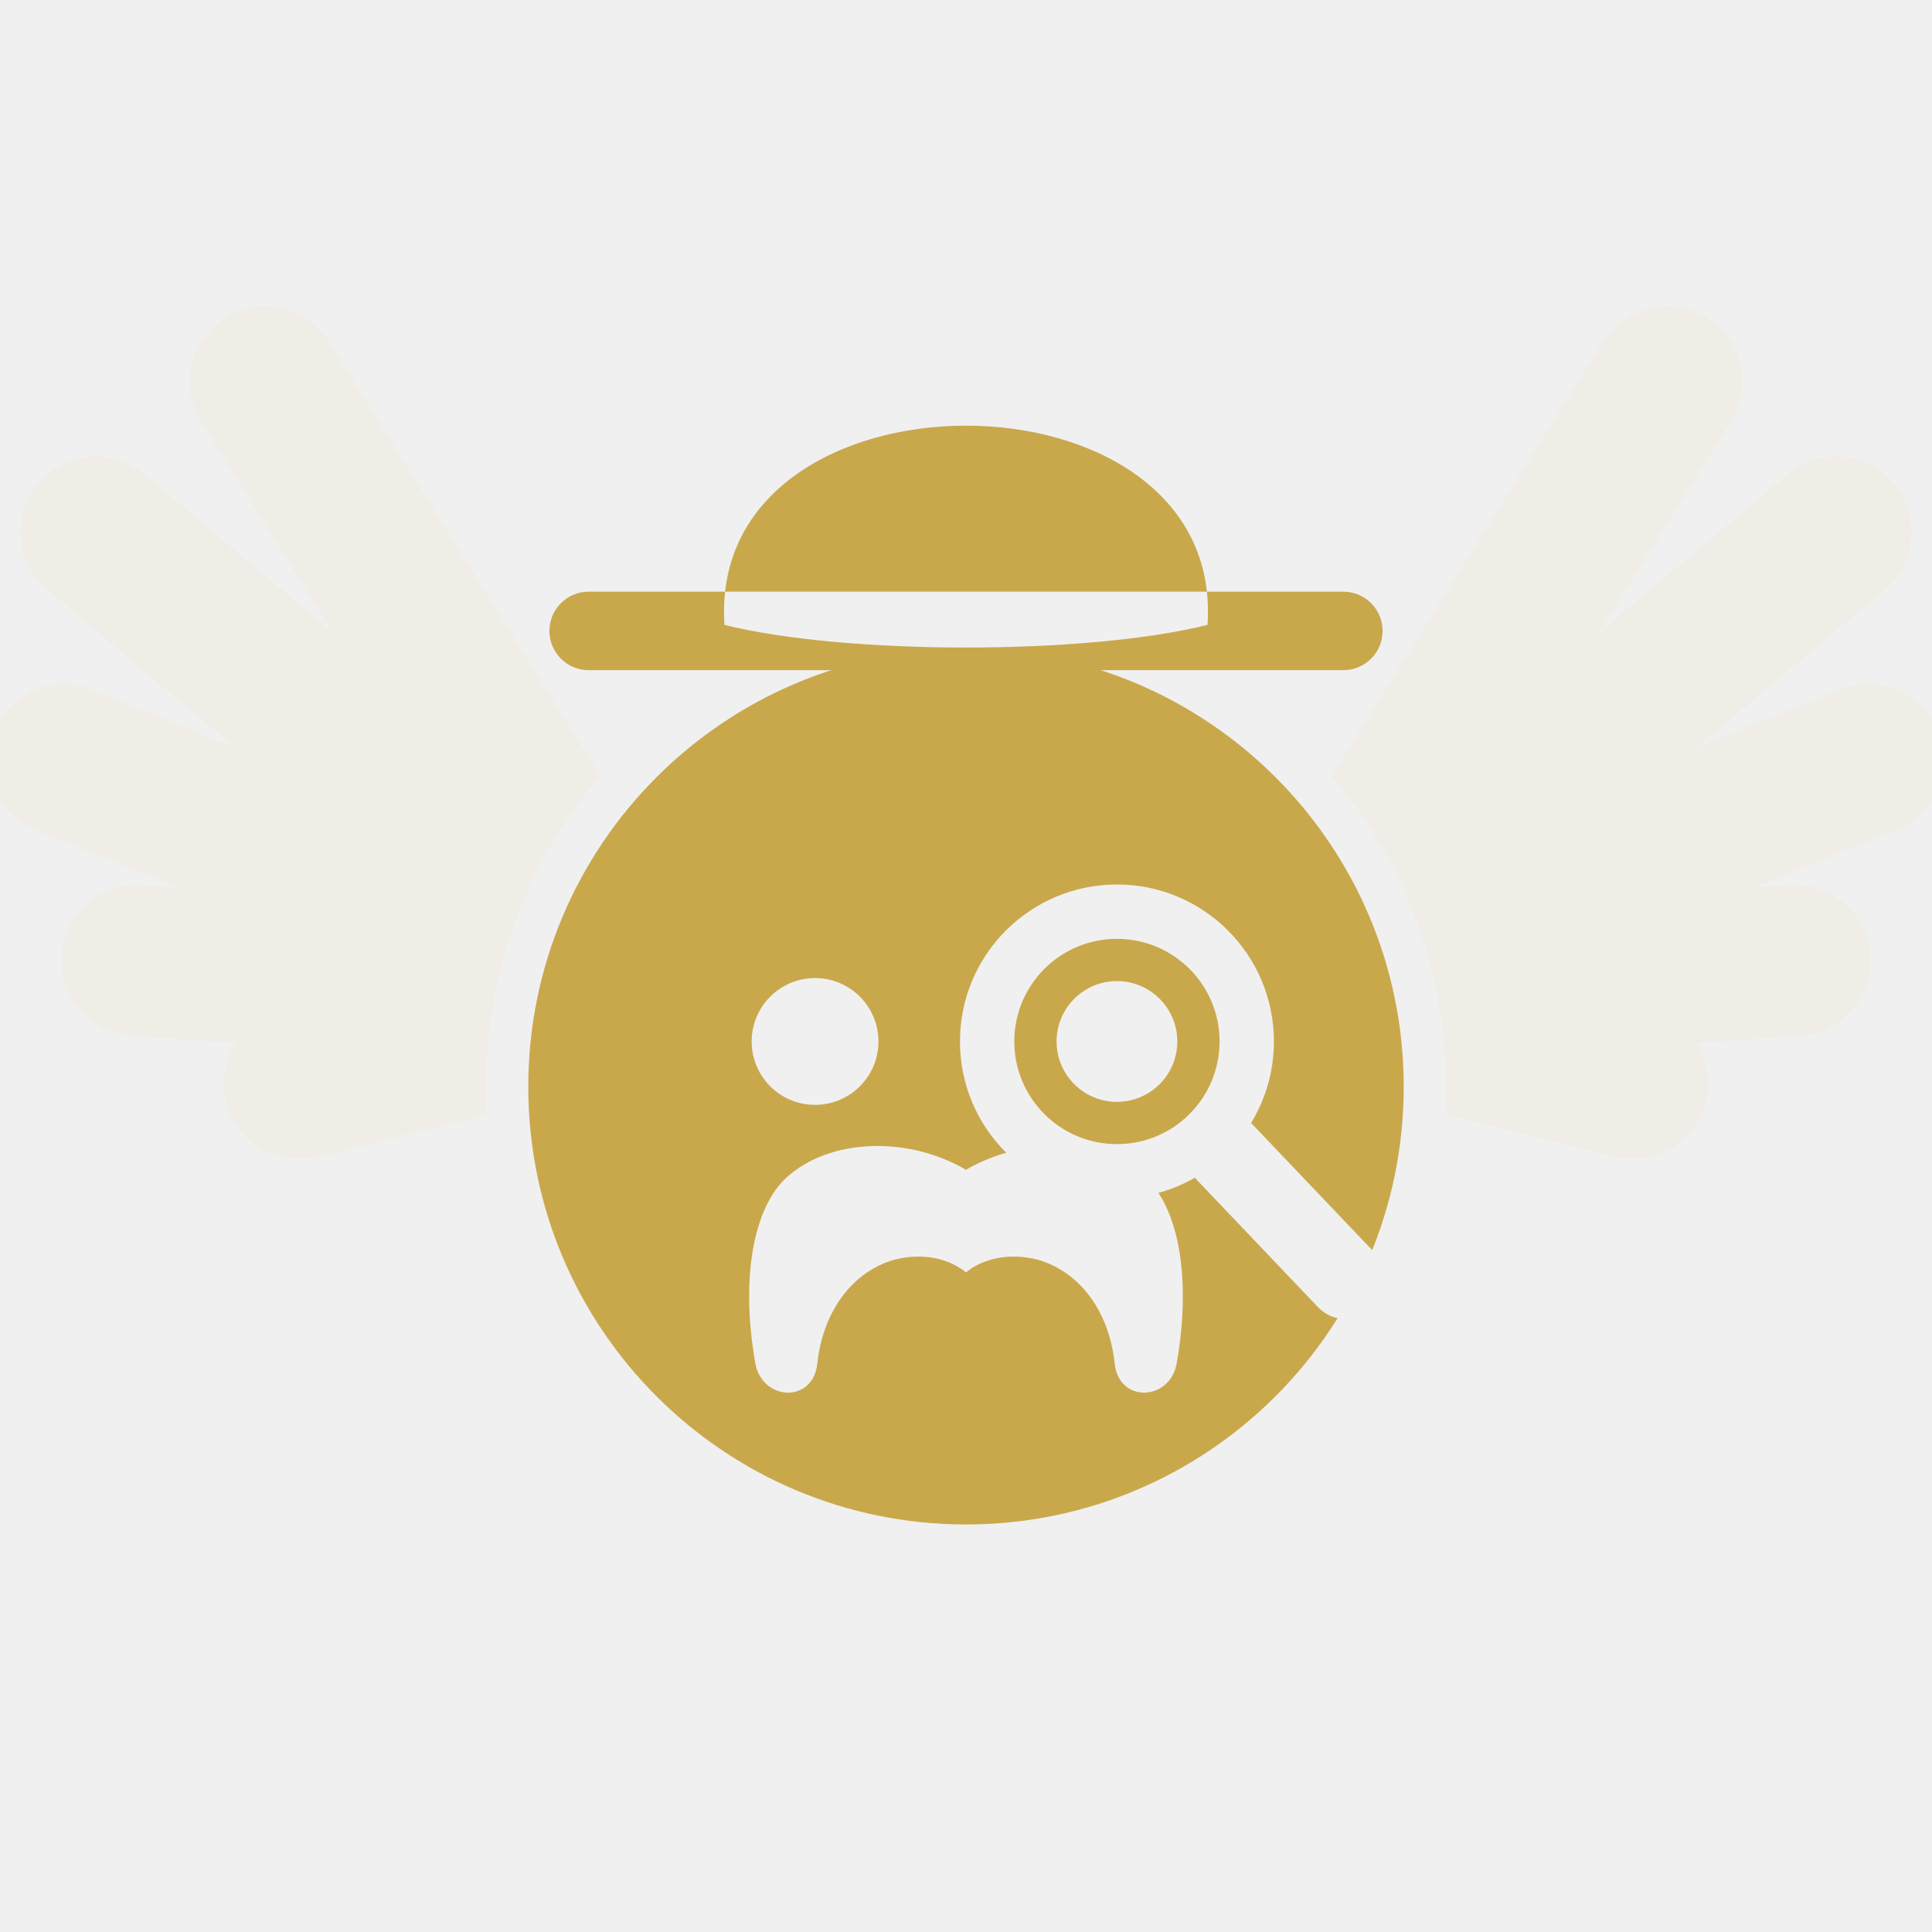
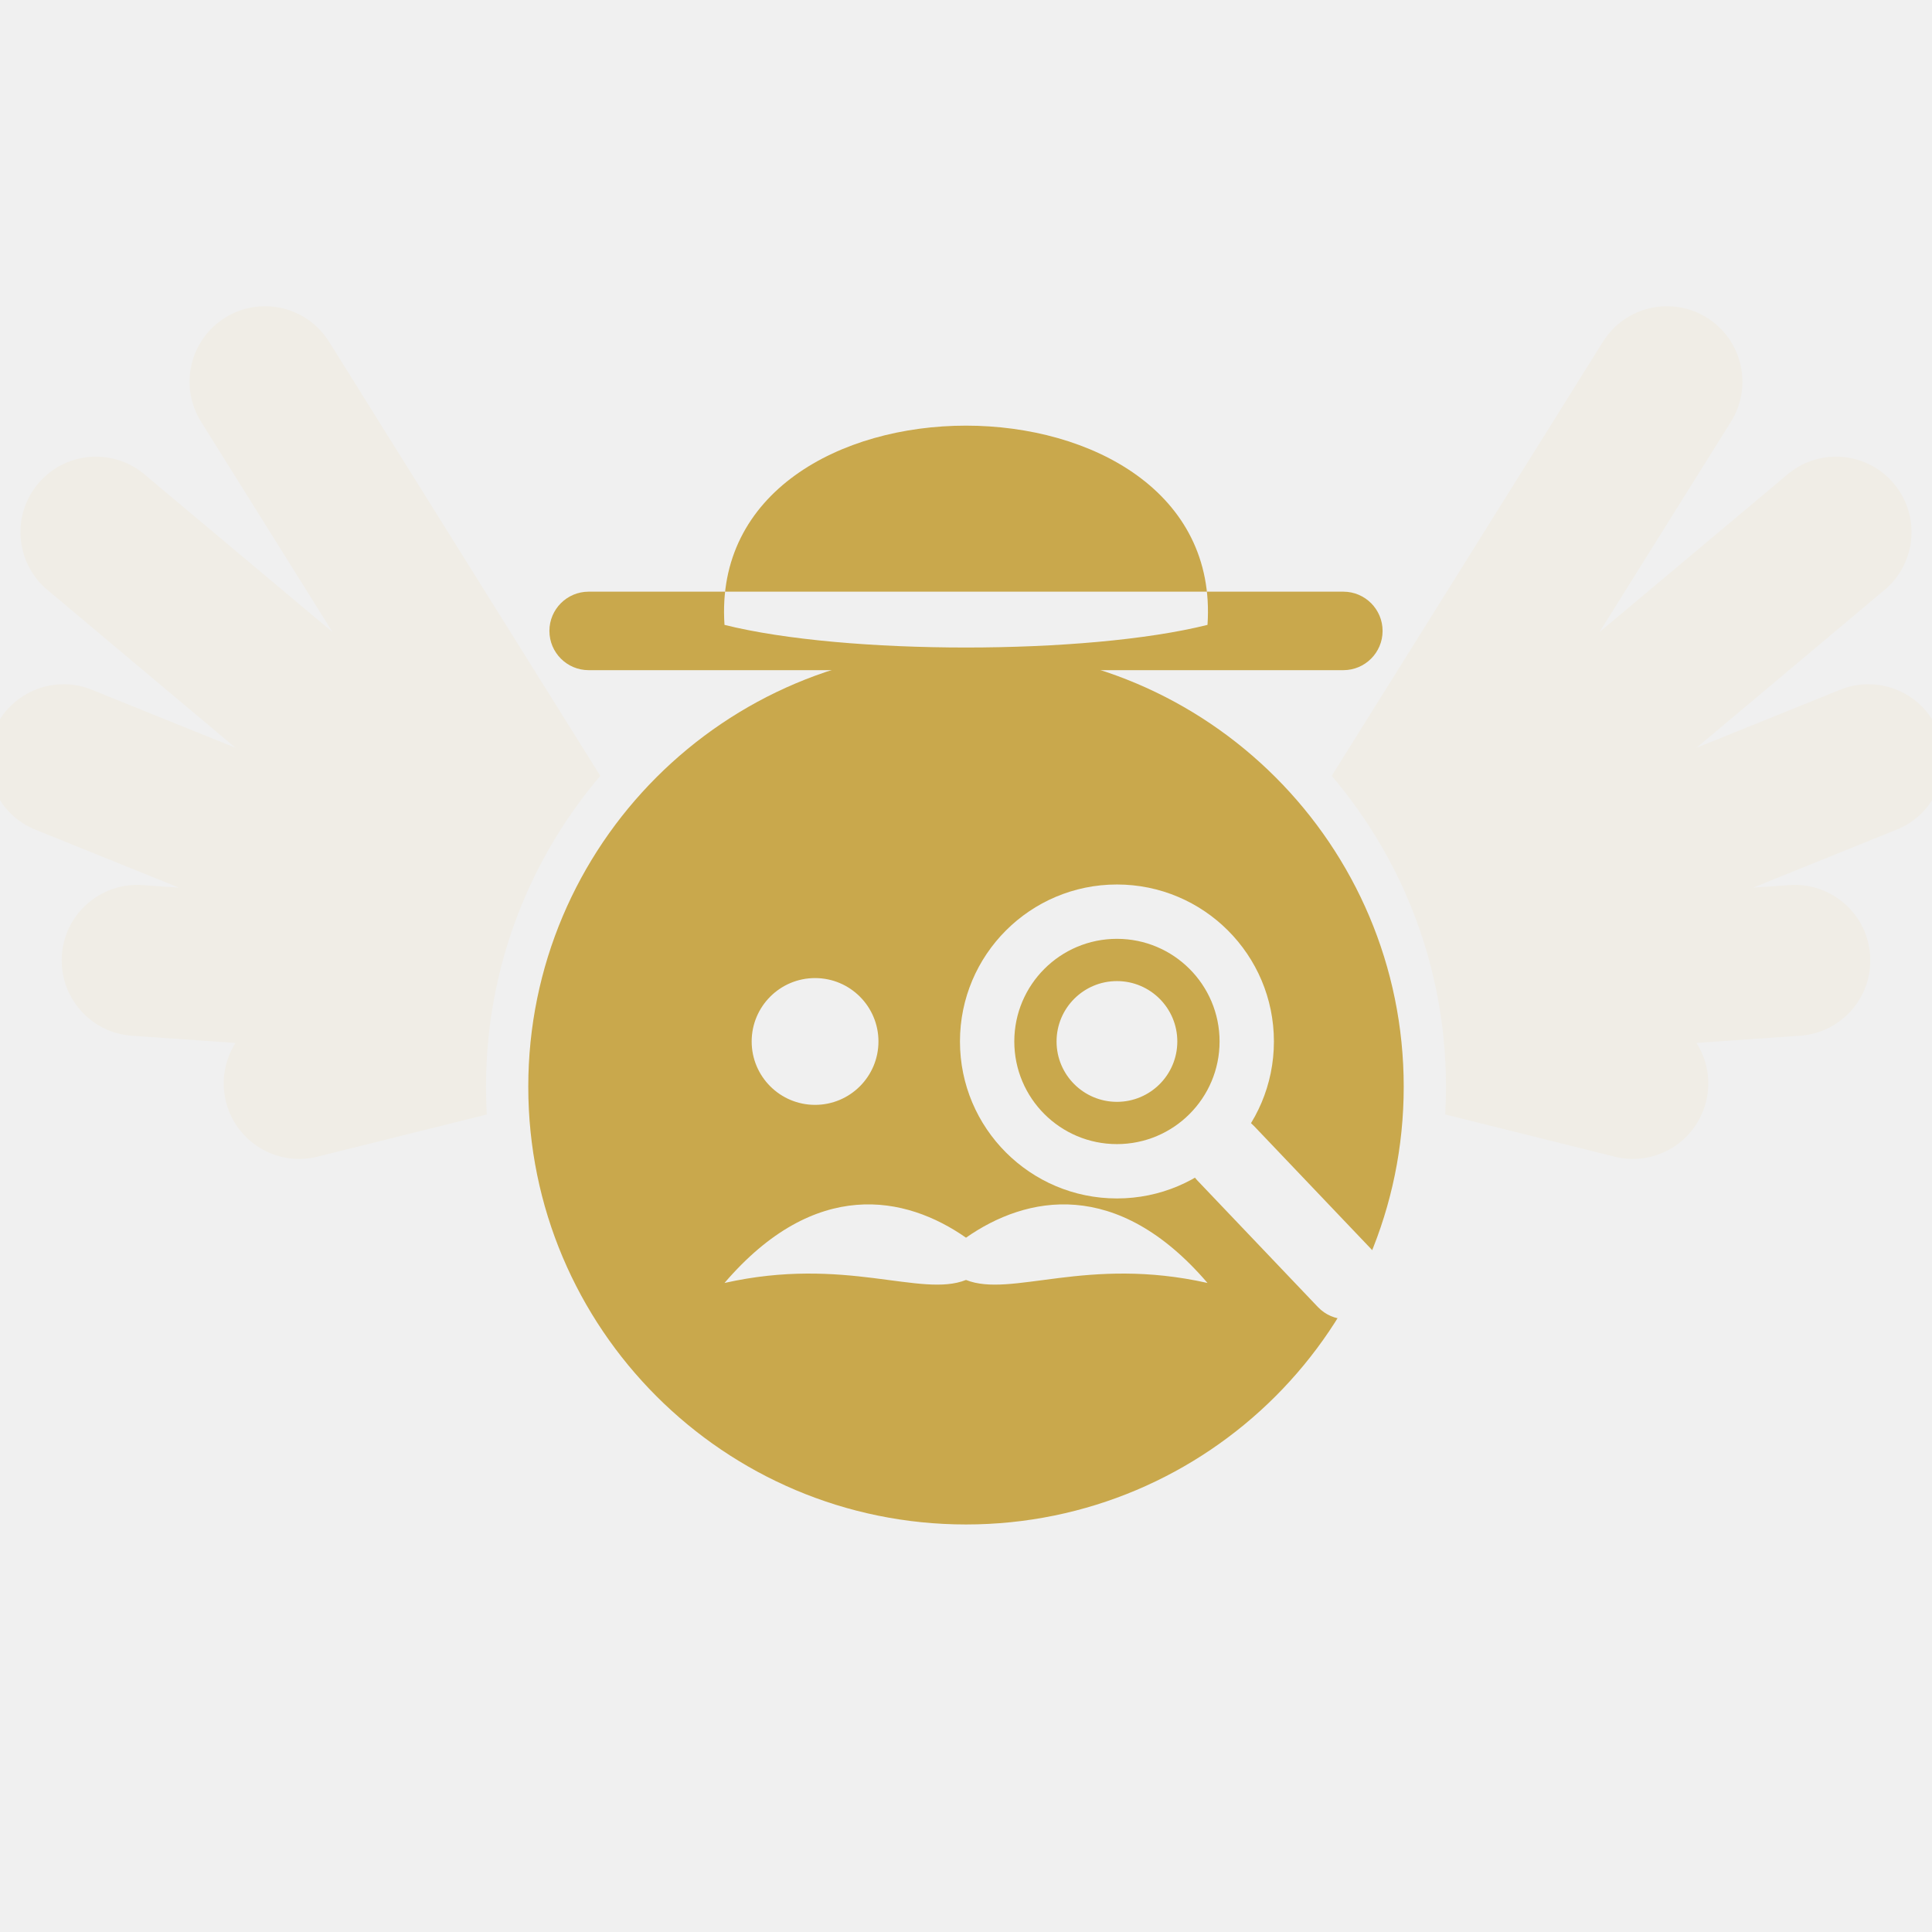
<svg xmlns="http://www.w3.org/2000/svg" viewBox="0 0 64 64">
  <defs>
    <mask id="ms1" maskUnits="userSpaceOnUse" x="0" y="0" width="64" height="64">
      <rect width="64" height="64" fill="#ffffff" />
-       <path fill="#000000" d="M24.9 34.5A2.1 2.1 0 1 0 29.1 34.5A2.1 2.1 0 1 0 24.9 34.5ZM35 34.5A2 2 0 1 0 39 34.5A2 2 0 1 0 35 34.5ZM39.66 39.1L43.66 43.3A1.3 1.3 0 0 0 45.54 41.5L41.54 37.3A1.3 1.3 0 0 0 39.66 39.1ZM32 38.75C34.04 37.56 36.76 37.73 38.12 39.18C39.23 40.45 39.39 42.92 38.97 45.21C38.72 46.4 37.1 46.48 36.93 45.21C36.76 43.51 35.83 42.15 34.38 41.73C33.36 41.47 32.51 41.73 32 42.15C31.49 41.73 30.64 41.47 29.62 41.73C28.18 42.15 27.24 43.51 27.07 45.21C26.9 46.48 25.29 46.4 25.03 45.21C24.61 42.92 24.77 40.45 25.88 39.18C27.24 37.73 29.96 37.56 32 38.75Z" />
+       <path fill="#000000" d="M24.9 34.5A2.1 2.1 0 1 0 29.1 34.5A2.1 2.1 0 1 0 24.9 34.5ZM35 34.5A2 2 0 1 0 39 34.5A2 2 0 1 0 35 34.5ZM39.66 39.1L43.66 43.3A1.3 1.3 0 0 0 45.54 41.5L41.54 37.3A1.3 1.3 0 0 0 39.66 39.1ZM24 42.5C27 39 30 39.6 32 41C34 39.6 37 39 40 42.5C36 41.6 33.5 43 32 42.4C30.5 43 28 41.6 24 42.5Z" />
      <path fill="#000000" fill-rule="evenodd" d="M31.8 34.5A5.2 5.2 0 1 0 42.2 34.5A5.2 5.2 0 1 0 31.8 34.5ZM33.6 34.5A3.4 3.4 0 1 0 40.4 34.5A3.4 3.4 0 1 0 33.6 34.5Z" />
    </mask>
    <mask id="ws1" maskUnits="userSpaceOnUse" x="0" y="0" width="64" height="64">
      <rect width="64" height="64" fill="#ffffff" />
      <path fill="#000000" d="M16.1 36A15.9 15.9 0 1 0 47.9 36A15.9 15.9 0 1 0 16.1 36Z" />
    </mask>
  </defs>
  <path fill="#f0ede6" mask="url(#ws1)" d="M23.62 31.68L10.9 11.32A2.5 2.5 0 0 0 6.66 13.97L19.38 34.32A2.5 2.5 0 0 0 23.62 31.68ZM23.11 31.08L4.72 15.66A2.5 2.5 0 0 0 1.51 19.49L19.89 34.92A2.5 2.5 0 0 0 23.11 31.08ZM22.44 30.68L2.97 22.82A2.5 2.5 0 0 0 1.09 27.45L20.56 35.32A2.5 2.5 0 0 0 22.44 30.68ZM21.67 30.51L4.72 29.32A2.5 2.5 0 0 0 4.37 34.31L21.33 35.49A2.5 2.5 0 0 0 21.67 30.51ZM20.9 30.57L9.25 33.48A2.5 2.5 0 0 0 10.46 38.33L22.1 35.43A2.5 2.5 0 0 0 20.9 30.57ZM44.62 34.32L57.34 13.97A2.5 2.5 0 0 0 53.1 11.32L40.38 31.68A2.5 2.5 0 0 0 44.62 34.32ZM44.11 34.92L62.49 19.49A2.5 2.5 0 0 0 59.28 15.66L40.89 31.08A2.5 2.5 0 0 0 44.11 34.92ZM43.44 35.32L62.91 27.45A2.5 2.5 0 0 0 61.03 22.82L41.56 30.68A2.5 2.5 0 0 0 43.44 35.32ZM42.67 35.49L59.63 34.31A2.5 2.5 0 0 0 59.28 29.32L42.33 30.51A2.5 2.5 0 0 0 42.67 35.49ZM41.9 35.43L53.54 38.33A2.5 2.5 0 0 0 54.75 33.48L43.1 30.57A2.5 2.5 0 0 0 41.9 35.43Z" />
  <path fill="#c9a84c" mask="url(#ms1)" d="M17.5 36A14.5 14.5 0 1 0 46.5 36A14.5 14.5 0 1 0 17.5 36Z" />
  <path fill="#c9a84c" d="M24 20.7C23.4 11.9 40.6 11.9 40 20.7C36 21.7 28 21.7 24 20.7ZM19.5 22.2L44.5 22.2A1.3 1.3 0 0 0 44.5 19.6L19.5 19.6A1.3 1.3 0 0 0 19.5 22.2Z" />
</svg>
